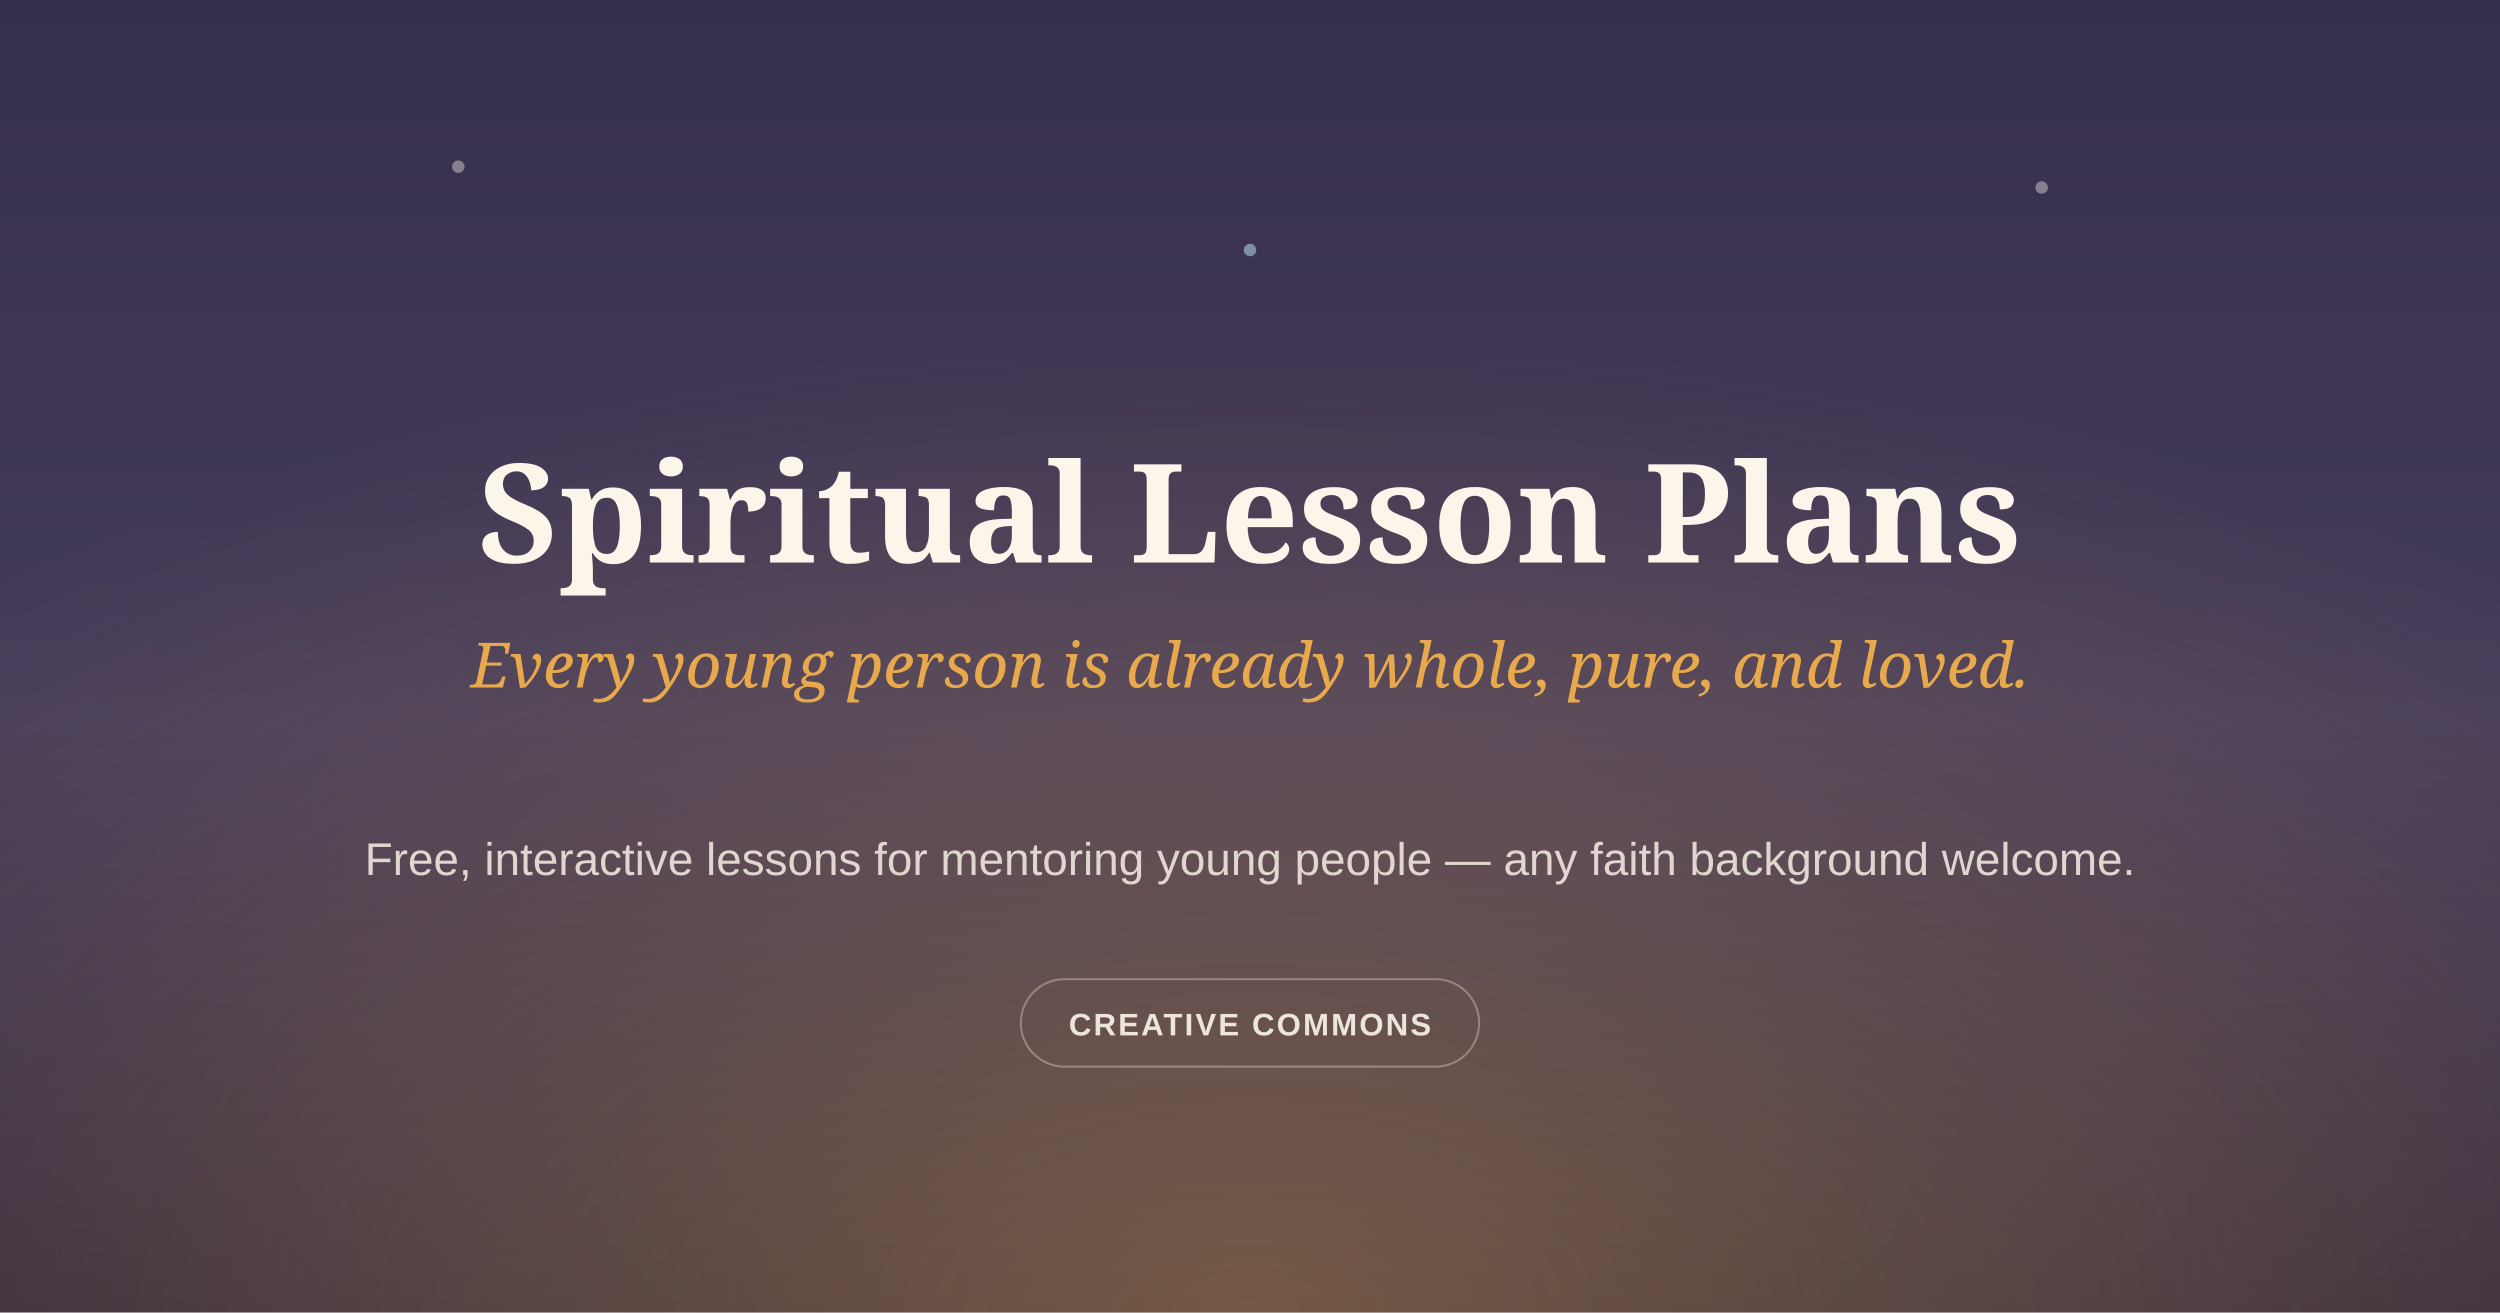
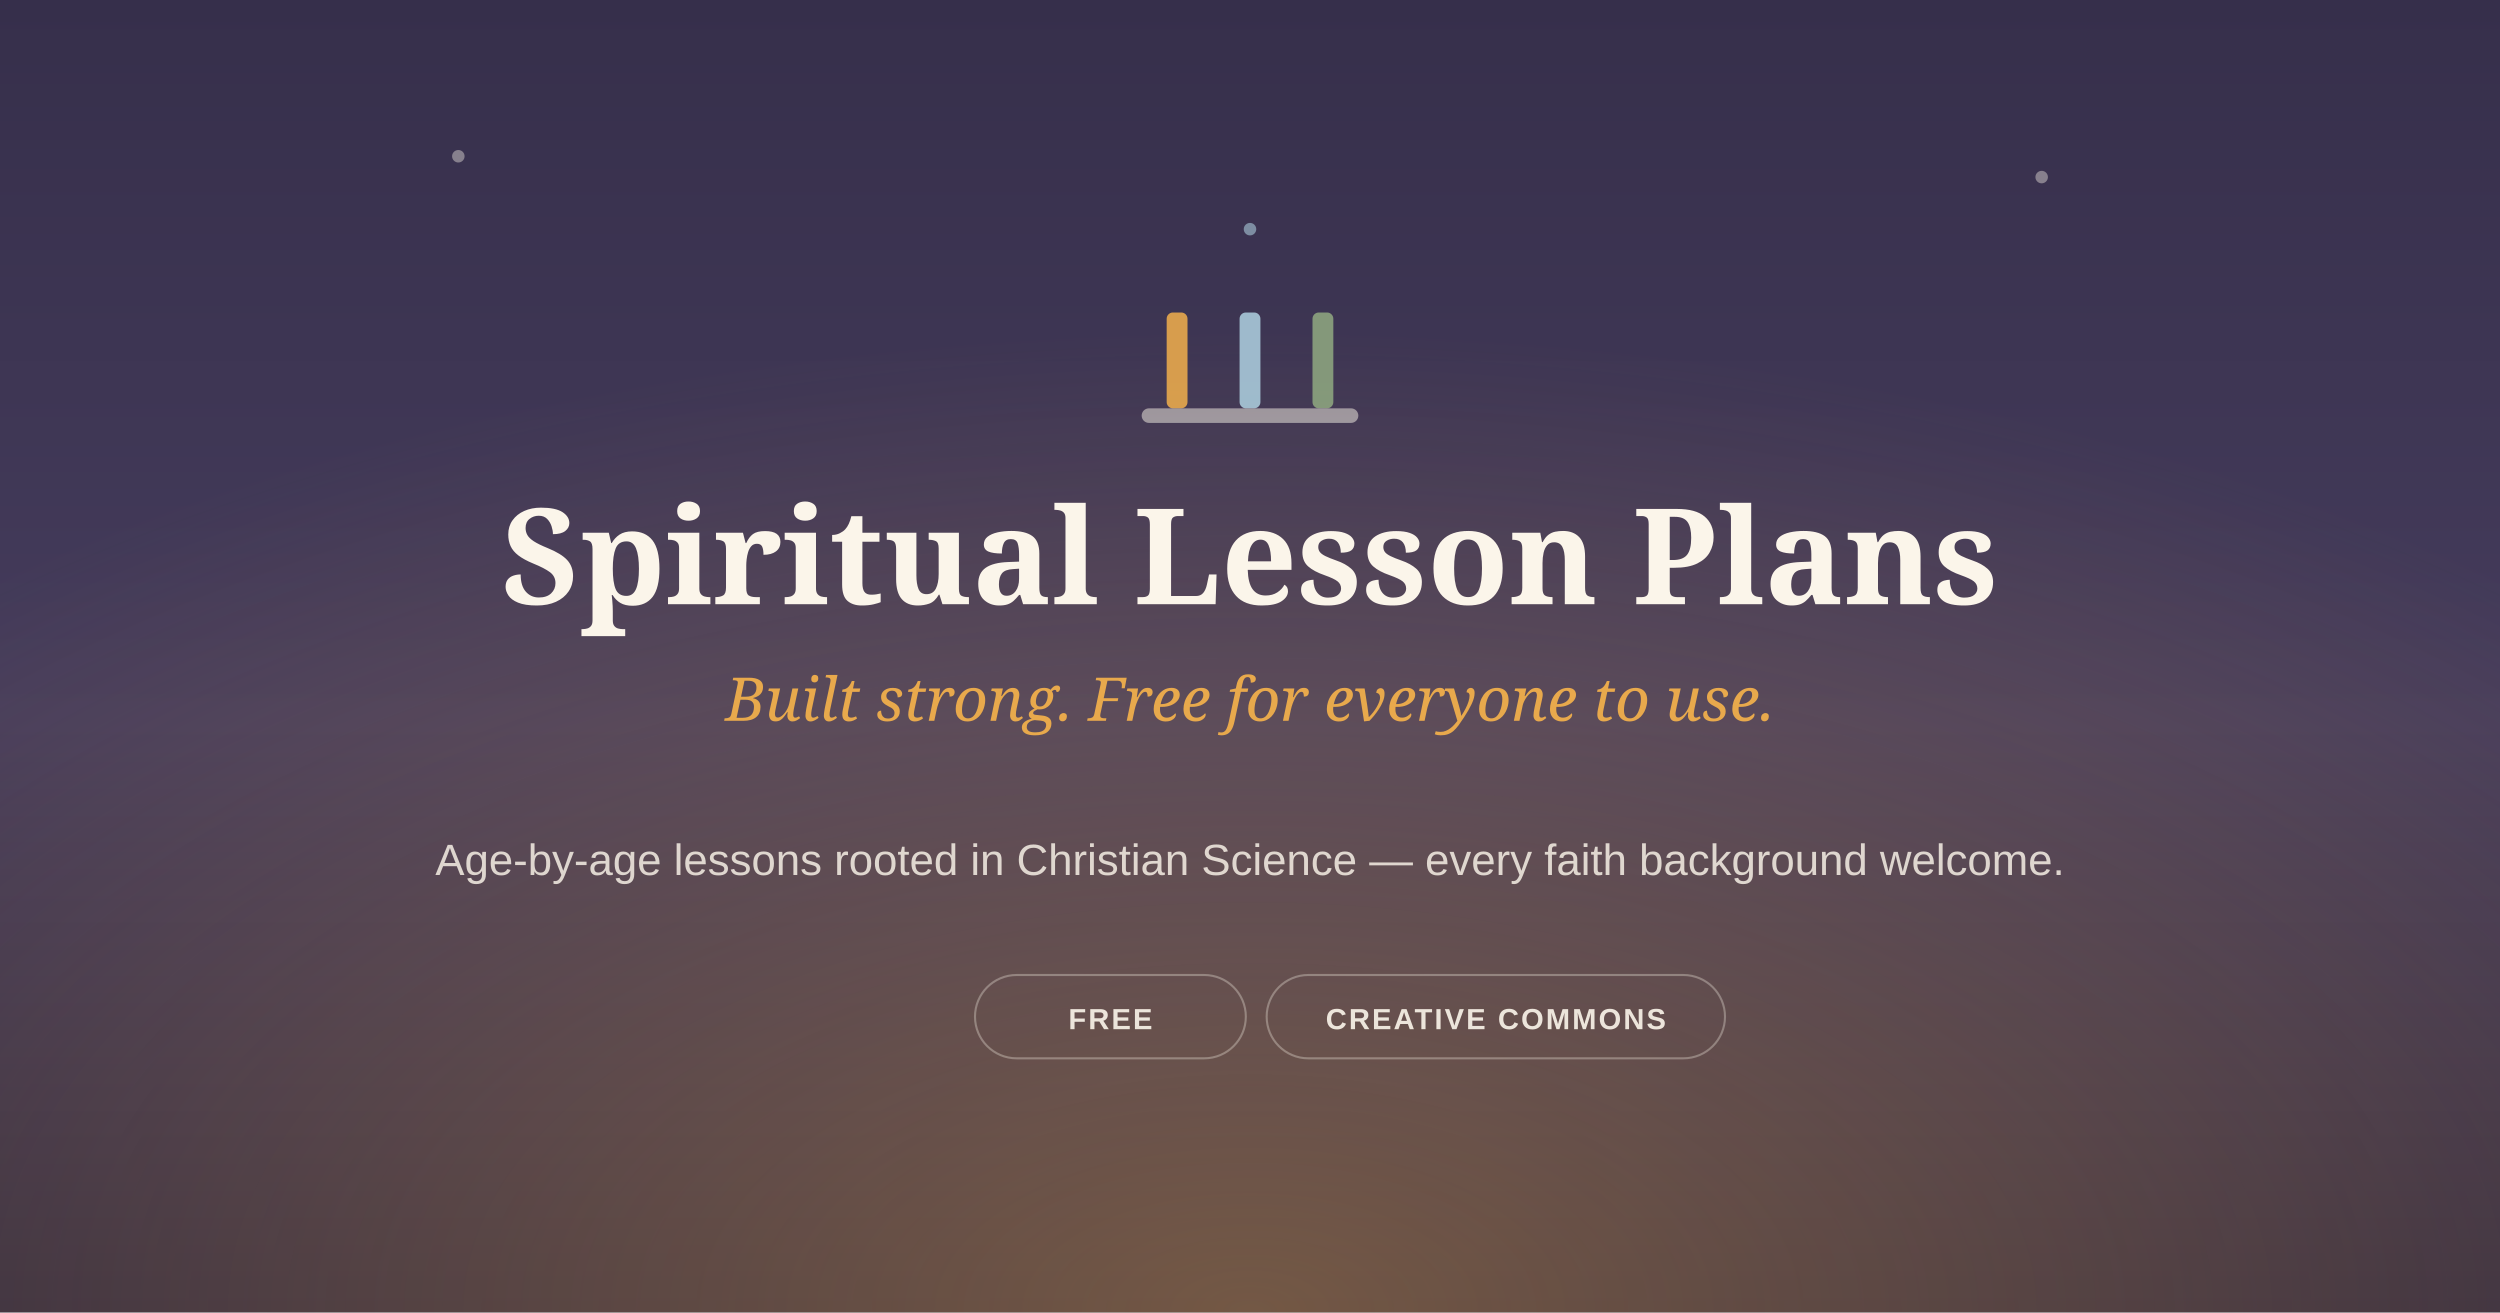
<svg xmlns="http://www.w3.org/2000/svg" viewBox="0 0 1200 630" role="img" aria-labelledby="ogTitle">
  <defs>
    <linearGradient id="bg" x1="0" y1="0" x2="0" y2="1">
      <stop offset="0%" stop-color="#362F4B" />
      <stop offset="55%" stop-color="#453c5c" />
      <stop offset="100%" stop-color="#2c2640" />
    </linearGradient>
    <radialGradient id="glow" cx="50%" cy="100%" r="75%">
      <stop offset="0%" stop-color="#E8A94C" stop-opacity="0.38" />
      <stop offset="100%" stop-color="#E8A94C" stop-opacity="0" />
    </radialGradient>
  </defs>
  <rect width="1200" height="630" fill="url(#bg)" />
  <rect width="1200" height="630" fill="url(#glow)" />
-   <circle cx="600" cy="120" r="3" fill="#A9C9D9" opacity="0.6" />
-   <circle cx="980" cy="90" r="3" fill="#FBF5EA" opacity="0.4" />
-   <circle cx="220" cy="80" r="3" fill="#FBF5EA" opacity="0.4" />
-   <text x="600" y="270" text-anchor="middle" font-family="Georgia, 'Iowan Old Style', serif" font-size="66" font-weight="600" fill="#FBF5EA">
+   <circle cx="600" cy="110" r="3" fill="#A9C9D9" opacity="0.6" />
+   <circle cx="980" cy="85" r="3" fill="#FBF5EA" opacity="0.4" />
+   <circle cx="220" cy="75" r="3" fill="#FBF5EA" opacity="0.4" />
+   <g opacity="0.9">
+     <rect x="560" y="150" width="10" height="46" rx="3" fill="#E8A94C" />
+     <rect x="595" y="150" width="10" height="46" rx="3" fill="#A9C9D9" />
+     <rect x="630" y="150" width="10" height="46" rx="3" fill="#8CA37E" />
+     <rect x="548" y="196" width="104" height="7" rx="3.5" fill="#FBF5EA" opacity="0.55" />
+   </g>
+   <text x="600" y="290" text-anchor="middle" font-family="Georgia, 'Iowan Old Style', serif" font-size="64" font-weight="600" fill="#FBF5EA">
    Spiritual Lesson Plans
  </text>
-   <text x="600" y="330" text-anchor="middle" font-family="Georgia, serif" font-size="30" font-style="italic" fill="#E8A94C">
-     Every young person is already whole, pure, and loved.
+   <text x="600" y="346" text-anchor="middle" font-family="Georgia, serif" font-size="29" font-style="italic" fill="#E8A94C">
+     Built strong. Free for everyone to use.
  </text>
-   <text x="600" y="420" text-anchor="middle" font-family="Arial, sans-serif" font-size="22" fill="#FBF5EA" opacity="0.82">
-     Free, interactive lessons for mentoring young people — any faith background welcome.
+   <text x="600" y="420" text-anchor="middle" font-family="Arial, sans-serif" font-size="21" fill="#FBF5EA" opacity="0.82">
+     Age-by-age lessons rooted in Christian Science — every faith background welcome.
  </text>
-   <g transform="translate(490,470)" opacity="0.9">
-     <rect x="0" y="0" width="220" height="42" rx="21" fill="none" stroke="#FBF5EA" stroke-opacity="0.35" />
-     <text x="110" y="27" text-anchor="middle" font-family="Arial, sans-serif" font-size="15" font-weight="700" letter-spacing="1" fill="#FBF5EA">CREATIVE COMMONS</text>
+   <g transform="translate(468,468)" opacity="0.9">
+     <rect x="0" y="0" width="130" height="40" rx="20" fill="none" stroke="#FBF5EA" stroke-opacity="0.35" />
+     <text x="65" y="26" text-anchor="middle" font-family="Arial, sans-serif" font-size="14" font-weight="700" letter-spacing="1" fill="#FBF5EA">FREE</text>
+   </g>
+   <g transform="translate(608,468)" opacity="0.9">
+     <rect x="0" y="0" width="220" height="40" rx="20" fill="none" stroke="#FBF5EA" stroke-opacity="0.35" />
+     <text x="110" y="26" text-anchor="middle" font-family="Arial, sans-serif" font-size="14" font-weight="700" letter-spacing="1" fill="#FBF5EA">CREATIVE COMMONS</text>
  </g>
</svg>
